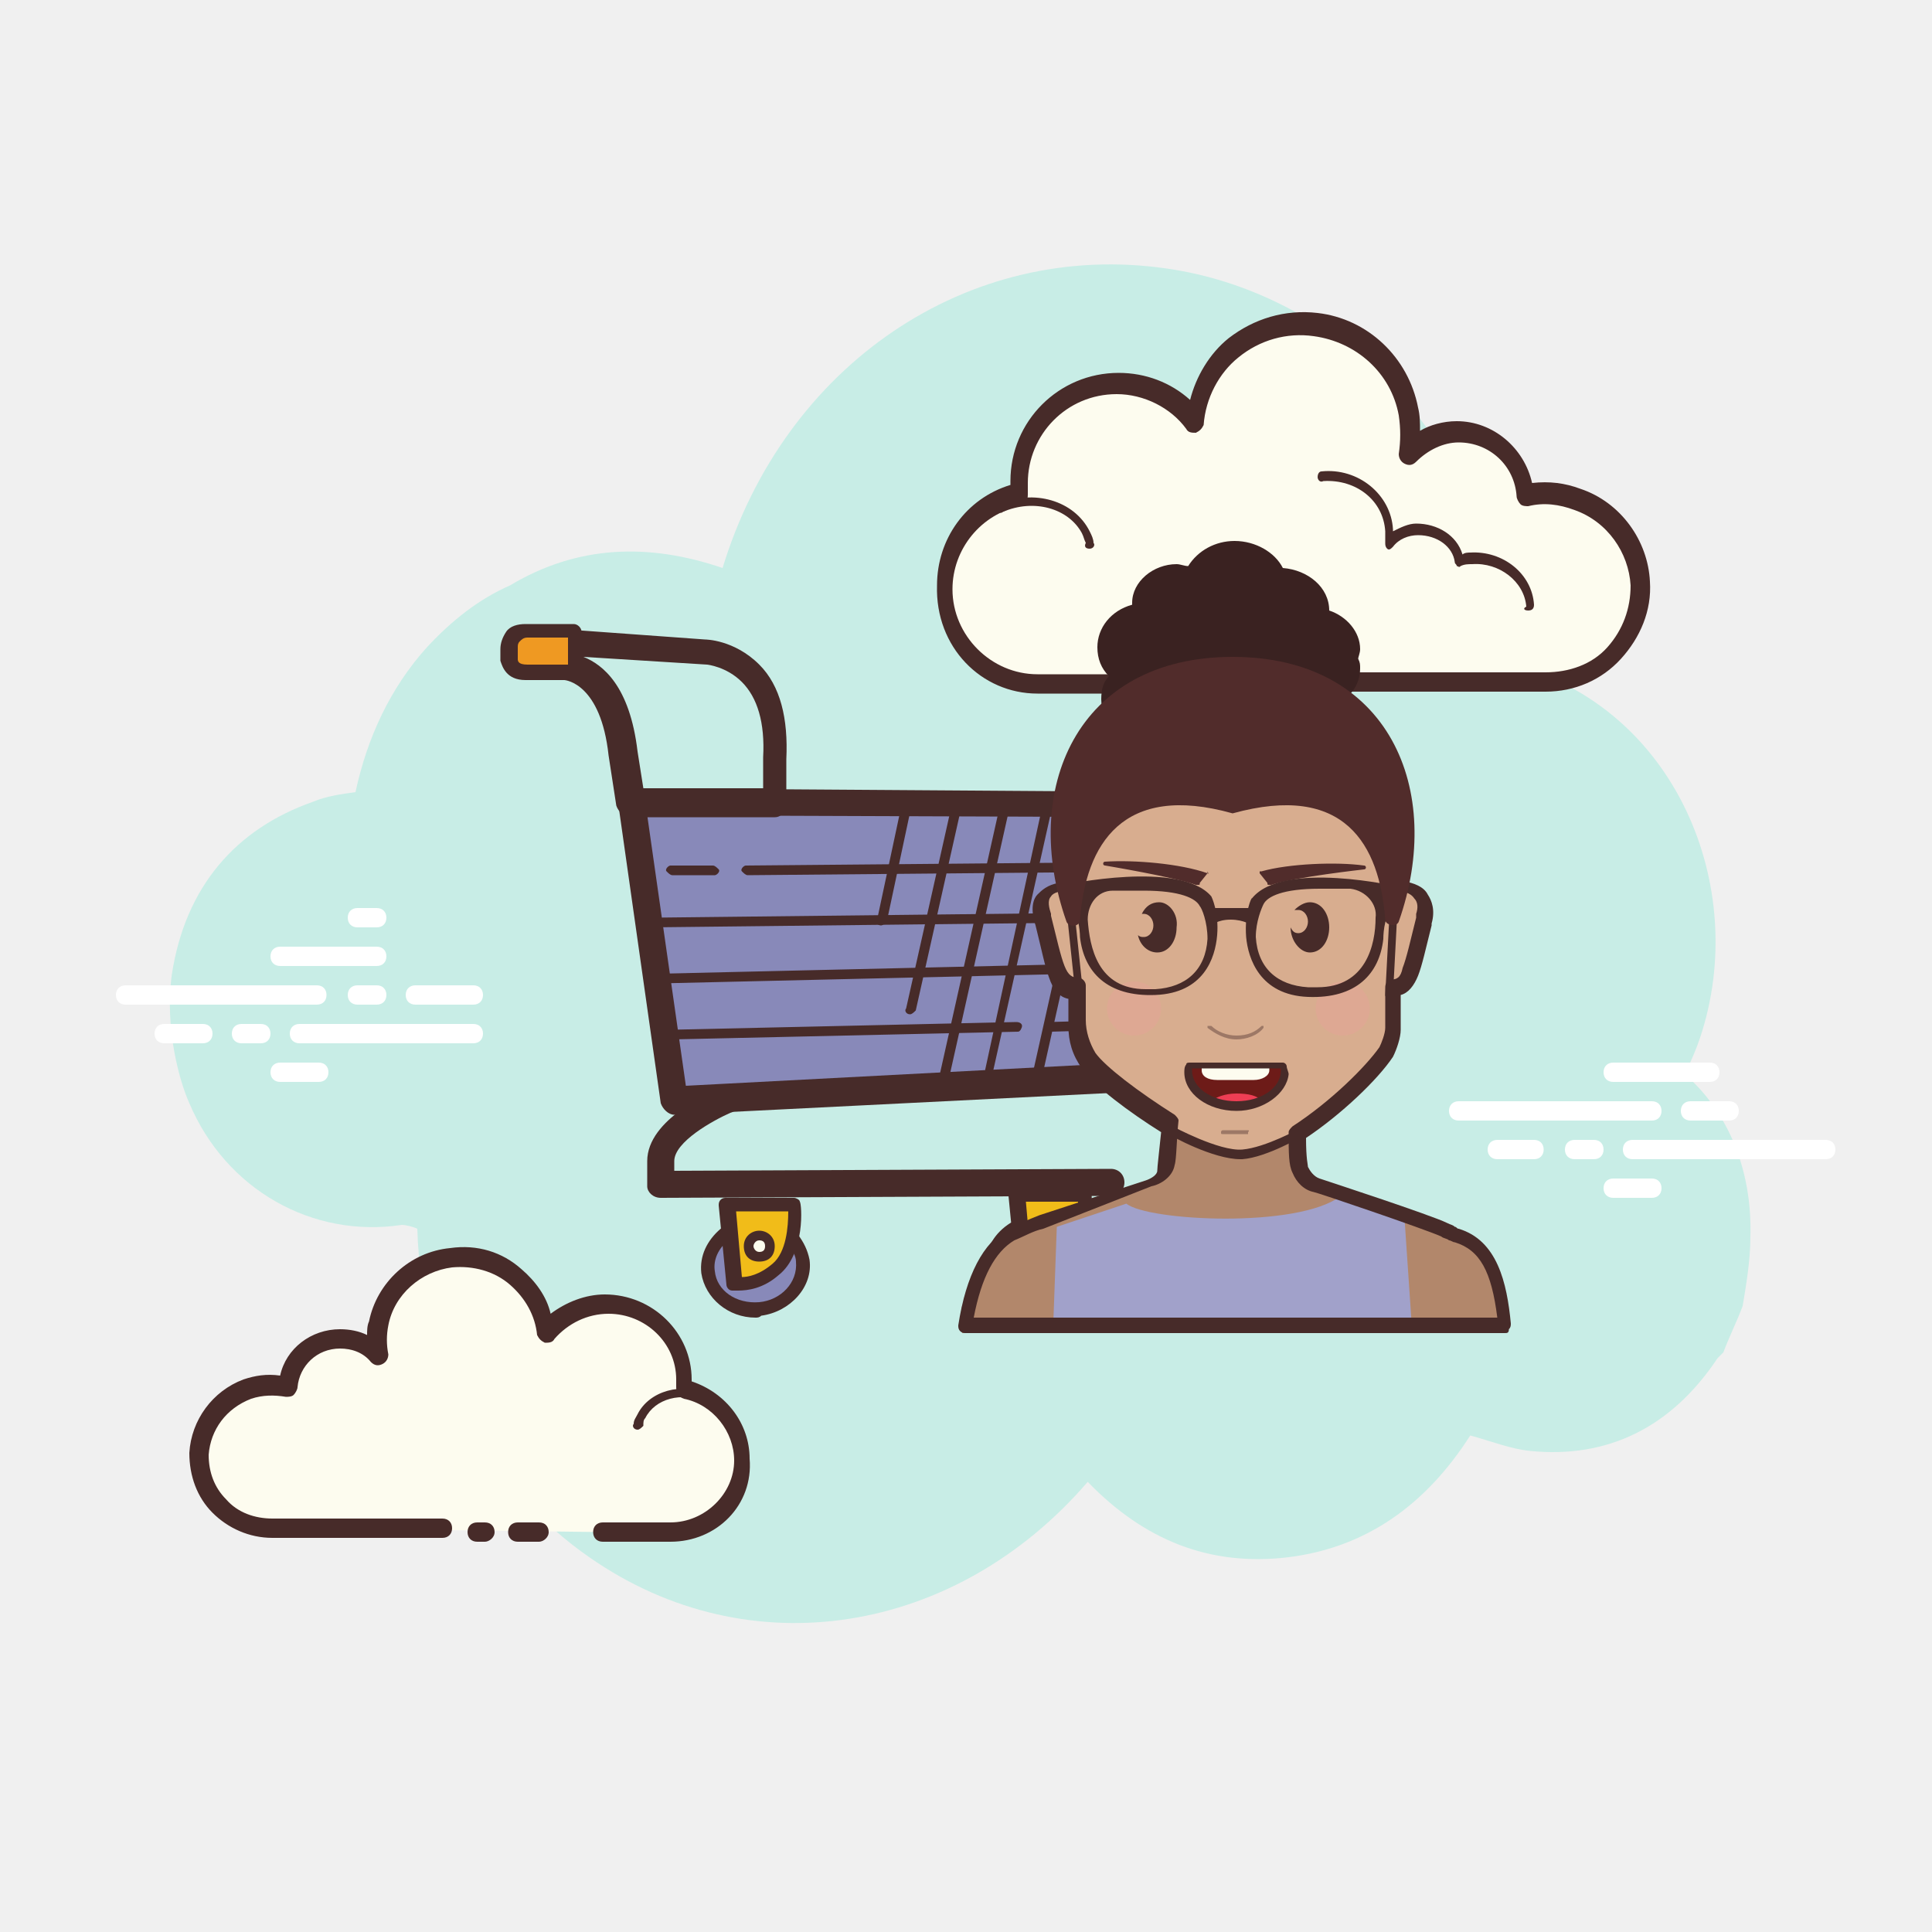
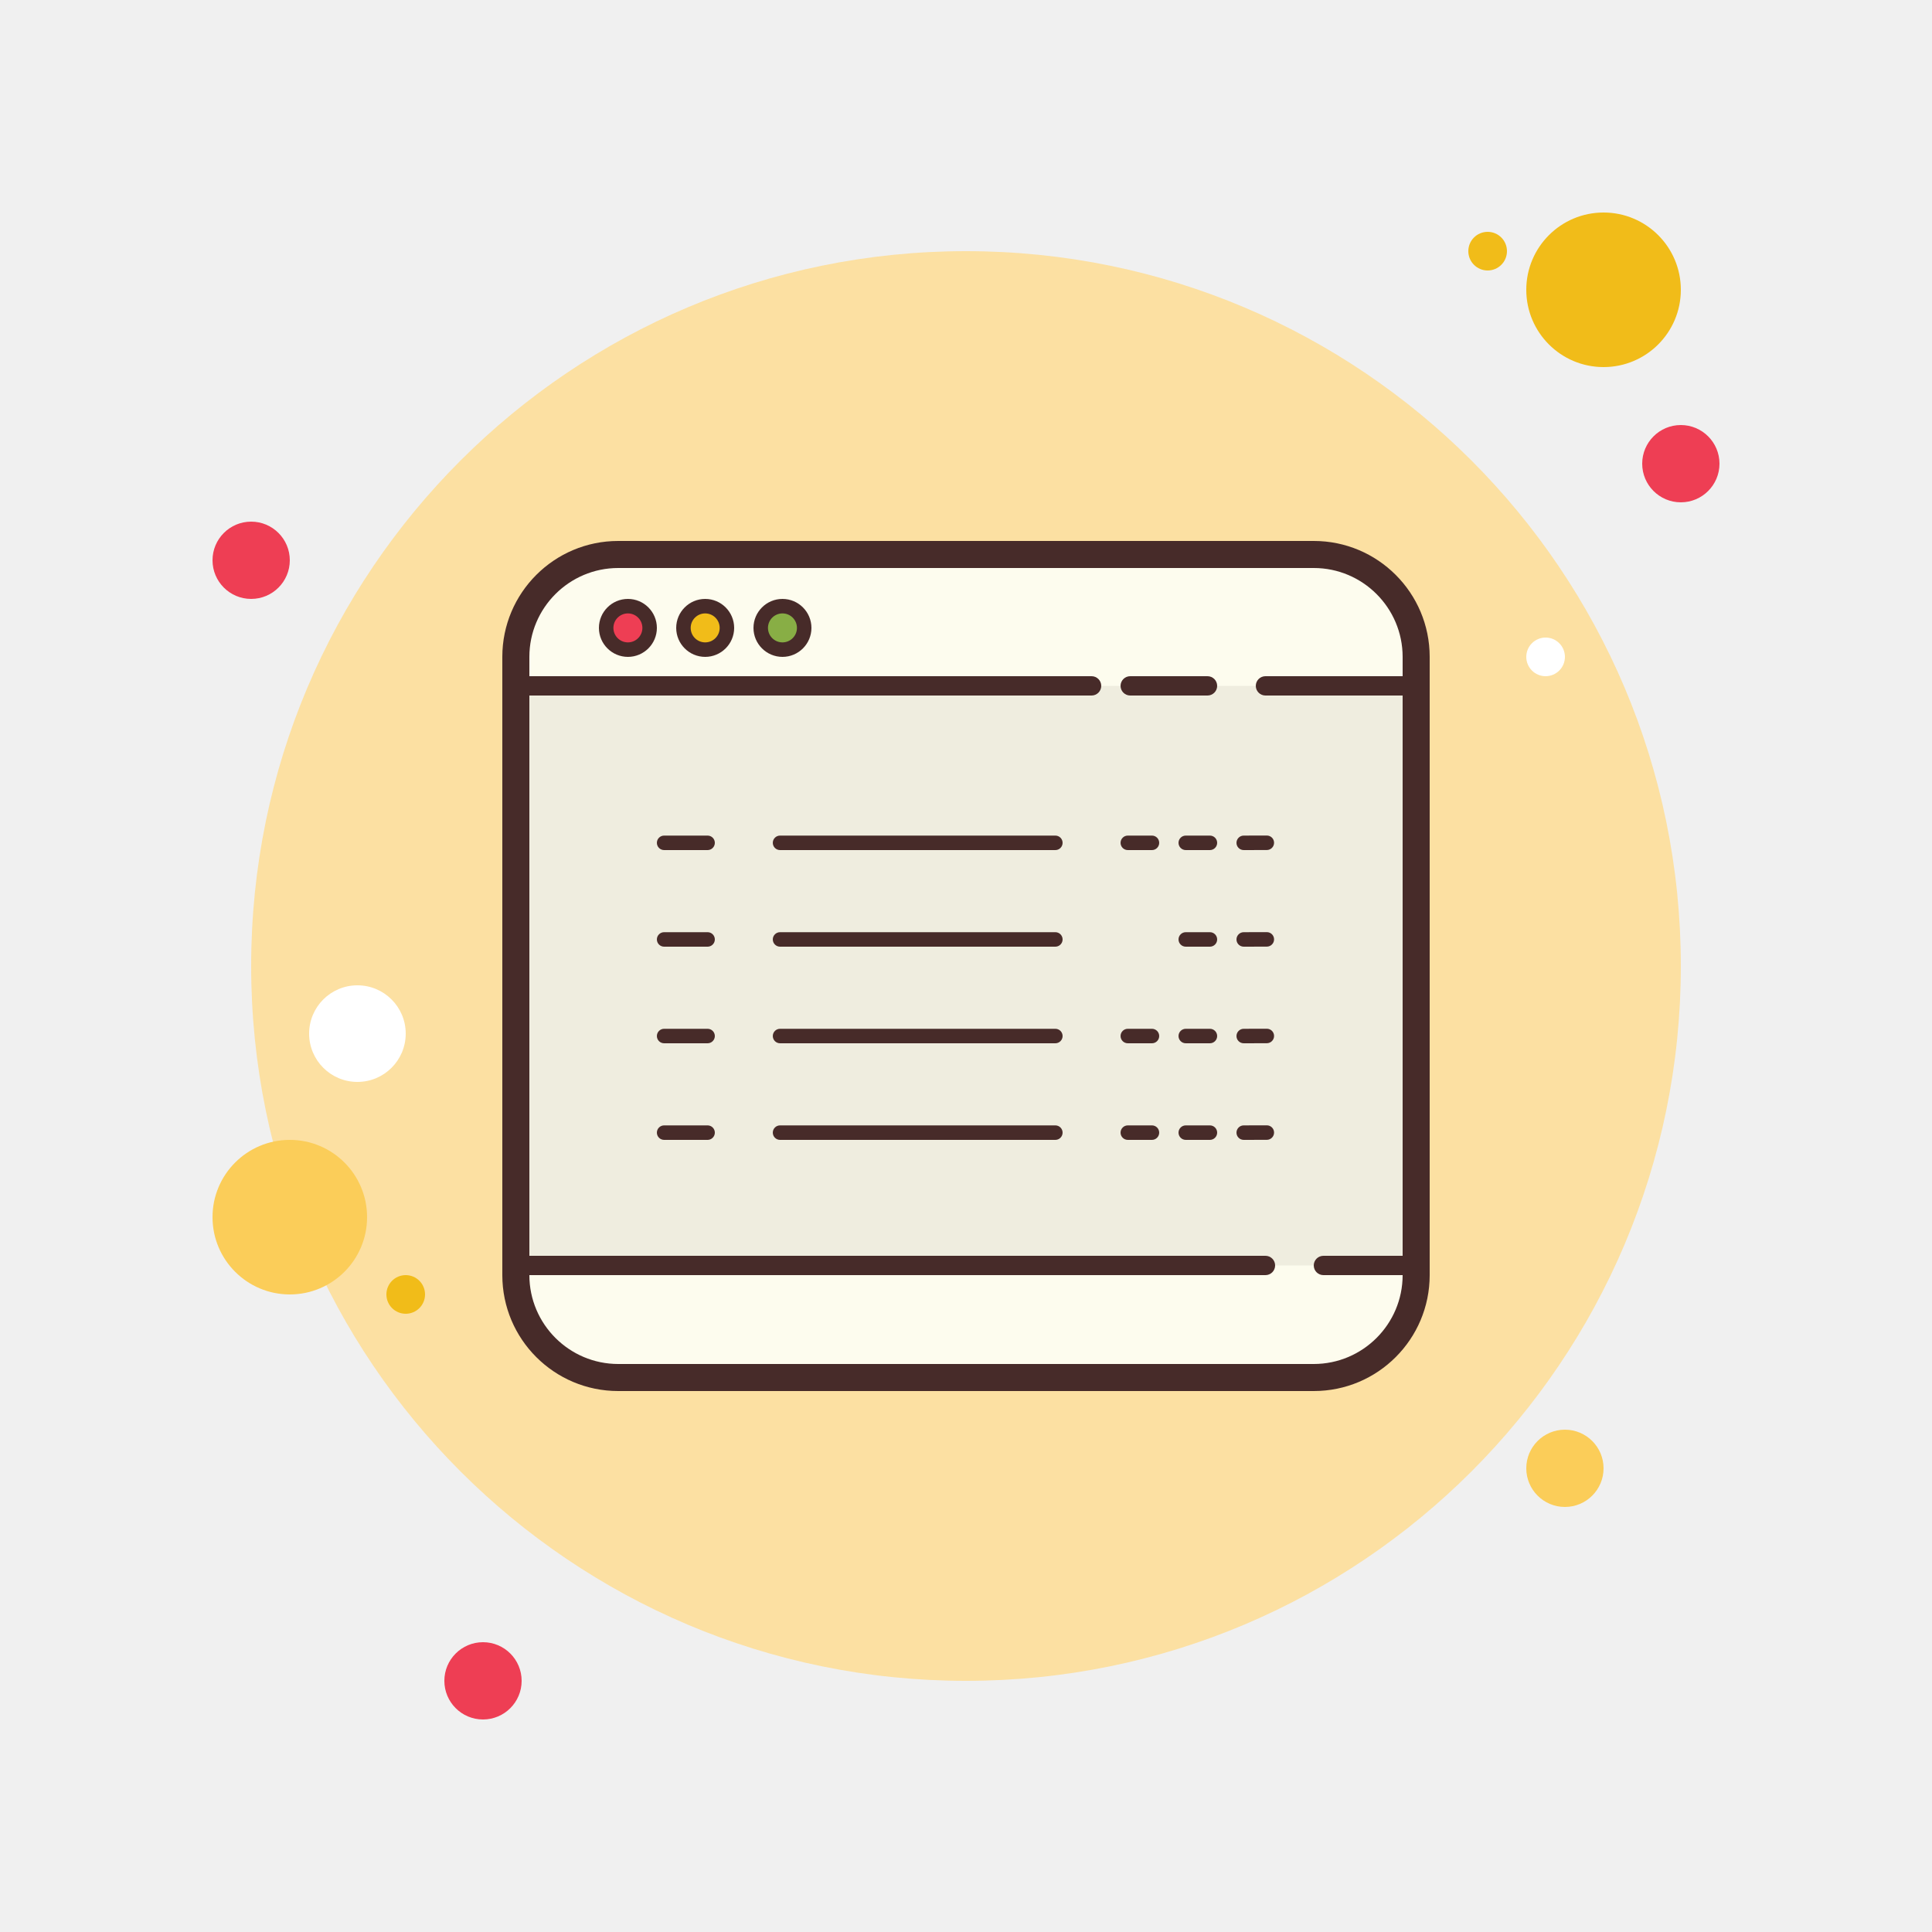
<svg xmlns="http://www.w3.org/2000/svg" viewBox="0 0 100 100" width="512px" height="512px">
-   <path fill="#c8ede6" d="M87.2,55.6c0.3-0.6,0.6-1.3,0.8-1.9c2.6-7.8-1.3-17.1-9.7-19.3c-0.9-11.4-8.9-19.2-17.9-20.5 c-10.3-1.5-19.8,5-23,15.5c-3.8-1.3-7.5-1.2-11,0.9c-1.6,0.7-3,1.8-4.3,3.2c-1.9,2.1-3.1,4.7-3.7,7.5c-0.7,0.1-1.5,0.2-2.2,0.5 c-4,1.4-6.6,4.4-7.3,8.9c-0.4,2.8,0.4,5.6,0.9,6.7c1.9,4.5,6.4,7,11,6.3c0.2,0,0.6,0.1,0.8,0.2c0.2,7.1,3.7,13.4,8.9,17 c8.3,5.8,19,4,25.8-3.9c2.9,3,6.3,4.4,10.4,3.9c4-0.5,7.1-2.7,9.4-6.3c1.1,0.3,2.1,0.7,3.1,0.8c4,0.4,7.3-1.2,9.7-4.8 c0.1-0.1,0.2-0.2,0.3-0.3c0.3-0.8,0.7-1.6,1-2.4c0.2-1.2,0.4-2.4,0.4-3.6C90.7,60.5,89.4,57.5,87.2,55.6z" />
-   <path fill="#fdfcef" d="M65.5,35.4c0,0-11.7,0-11.8,0c-2.7,0-4.9-2.2-4.9-4.9c0-2.4,1.7-4.3,3.9-4.8c0-0.2,0-0.4,0-0.6 c0-2.8,2.3-5.1,5.1-5.1c1.7,0,3.1,0.8,4,2c0.2-3.1,3-5.5,6.3-5.1c2.4,0.3,4.3,2.1,4.8,4.5c0.1,0.8,0.1,1.5,0,2.2 c0.6-0.7,1.5-1.1,2.6-1.1c1.8,0,3.4,1.4,3.5,3.3c0.8-0.2,1.8-0.2,2.7,0.2c1.8,0.7,3.2,2.4,3.2,4.4c0.1,2.8-2.1,5.1-4.9,5.1 c-0.2,0-0.9,0-1.1,0H68.7" />
-   <path fill="#472b29" d="M53.7,35.9h11.8c0.3,0,0.5-0.2,0.5-0.5s-0.2-0.5-0.5-0.5H53.7c-2.4,0-4.4-2-4.4-4.4c0-2.1,1.5-3.9,3.5-4.3 c0.3-0.1,0.4-0.3,0.4-0.6c0-0.2,0-0.4,0-0.6c0-2.5,2-4.6,4.6-4.6c1.4,0,2.8,0.7,3.6,1.8c0.1,0.2,0.3,0.2,0.5,0.2 c0.2-0.1,0.3-0.2,0.4-0.4c0.1-1.4,0.8-2.7,1.8-3.5c1.1-0.9,2.5-1.3,3.9-1.1c2.2,0.3,4,1.9,4.4,4.1c0.1,0.7,0.1,1.3,0,2 c0,0.2,0.1,0.4,0.3,0.5c0.2,0.1,0.4,0.1,0.6-0.1c0.6-0.6,1.4-1,2.2-1c1.6,0,2.9,1.2,3,2.8c0,0.1,0.1,0.3,0.2,0.4 c0.1,0.1,0.3,0.1,0.4,0.1c0.8-0.2,1.6-0.1,2.4,0.2c1.7,0.6,2.8,2.2,2.9,3.9c0,1.2-0.4,2.3-1.2,3.2c-0.8,0.9-2,1.3-3.2,1.3H68.7 c-0.3,0-0.5,0.2-0.5,0.5s0.2,0.5,0.5,0.5h11.3c1.5,0,2.9-0.6,3.9-1.7c1-1.1,1.6-2.5,1.5-4c-0.1-2.1-1.5-4.1-3.6-4.8 c-0.8-0.3-1.6-0.4-2.5-0.3c-0.4-1.8-2-3.2-3.9-3.2c-0.7,0-1.4,0.2-1.9,0.5c0-0.4,0-0.8-0.1-1.2c-0.5-2.6-2.6-4.6-5.2-4.9 c-1.7-0.2-3.3,0.3-4.6,1.3c-1,0.8-1.7,2-2,3.2c-1-0.9-2.3-1.4-3.7-1.4c-3.1,0-5.6,2.5-5.6,5.6c0,0.1,0,0.2,0,0.2 c-2.3,0.7-3.8,2.8-3.8,5.2C48.4,33.5,50.8,35.9,53.7,35.9z" />
-   <path fill="#fdfcef" d="M68.3,24.7c1.8-0.1,3.4,1.1,3.5,2.8c0,0.2,0,0.4,0,0.6c0.3-0.4,0.9-0.7,1.5-0.7c1.1-0.1,2,0.6,2.2,1.6 c0.2-0.1,0.4-0.1,0.6-0.1c1.6-0.1,2.9,1,3,2.4" />
-   <path fill="#472b29" d="M79.1,31.6C79.1,31.6,79.1,31.6,79.1,31.6c0.2,0,0.3-0.1,0.3-0.3c-0.1-1.6-1.6-2.8-3.3-2.7 c-0.1,0-0.3,0-0.4,0.1c-0.3-1-1.3-1.6-2.4-1.6c-0.4,0-0.8,0.2-1.2,0.4c0,0,0,0,0-0.1c-0.1-1.8-1.8-3.2-3.7-3 c-0.1,0-0.2,0.1-0.2,0.3c0,0.1,0.1,0.3,0.3,0.2c1.7-0.1,3.1,1,3.2,2.6c0,0.2,0,0.4,0,0.6c0,0.1,0,0.2,0.1,0.3s0.2,0,0.3-0.1 c0.3-0.4,0.8-0.6,1.3-0.6c1,0,1.8,0.6,1.9,1.4c0,0.1,0.1,0.1,0.1,0.2c0.1,0,0.1,0.1,0.2,0c0.2-0.1,0.4-0.1,0.6-0.1 c1.4-0.1,2.7,0.9,2.8,2.2C78.8,31.5,78.9,31.6,79.1,31.6z" />
-   <path fill="#fdfcef" d="M51.8,26.3c1.7-0.8,3.7-0.2,4.4,1.3c0.1,0.2,0.2,0.4,0.2,0.6" />
-   <path fill="#472b29" d="M56.4,28.4C56.4,28.4,56.4,28.4,56.4,28.4c0.2,0,0.3-0.2,0.2-0.3c0-0.2-0.1-0.4-0.2-0.6 c-0.8-1.6-2.9-2.2-4.7-1.4c-0.1,0.1-0.2,0.2-0.1,0.3c0.1,0.1,0.2,0.2,0.3,0.1c1.6-0.7,3.4-0.2,4.1,1.1c0.1,0.2,0.1,0.3,0.2,0.5 C56.1,28.3,56.2,28.4,56.4,28.4z" />
-   <g>
-     <path fill="#fdfcef" d="M31.2,79.3c1.9,0,3.5,0,3.5,0c2.1,0,3.8-1.7,3.8-3.7c0-1.8-1.3-3.3-3-3.7c0-0.2,0-0.3,0-0.5 c0-2.1-1.8-3.9-4-3.9c-1.3,0-2.4,0.6-3.2,1.5c-0.2-2.4-2.4-4.2-4.9-3.9c-1.9,0.2-3.4,1.6-3.7,3.4c-0.1,0.6-0.1,1.1,0,1.7 c-0.5-0.5-1.2-0.9-2-0.9c-1.4,0-2.6,1.1-2.7,2.5c-0.7-0.1-1.4-0.1-2.1,0.1c-1.4,0.5-2.5,1.9-2.5,3.4c-0.1,2.1,1.7,3.9,3.8,3.9 c0.2,0,0.7,0,0.9,0h7.9 M24.7,79.3h0.4" />
-     <path fill="#472b29" d="M34.7,79.8h-3.5c-0.3,0-0.5-0.2-0.5-0.5s0.2-0.5,0.5-0.5h3.5c1.8,0,3.3-1.5,3.3-3.2c0-1.5-1.1-2.9-2.6-3.2 c-0.3-0.1-0.4-0.3-0.4-0.6c0-0.1,0-0.3,0-0.4c0-1.9-1.6-3.4-3.5-3.4c-1.1,0-2.1,0.5-2.8,1.3c-0.1,0.2-0.3,0.2-0.5,0.2 c-0.2-0.1-0.3-0.2-0.4-0.4c-0.1-1-0.6-1.9-1.4-2.6c-0.8-0.7-1.9-1-3-0.9c-1.6,0.2-3,1.4-3.3,3c-0.1,0.5-0.1,1,0,1.5 c0,0.2-0.1,0.4-0.3,0.5c-0.2,0.1-0.4,0.1-0.6-0.1c-0.4-0.5-1-0.7-1.6-0.7c-1.2,0-2.1,0.9-2.2,2c0,0.1-0.1,0.3-0.2,0.4 c-0.1,0.1-0.3,0.1-0.4,0.1c-0.6-0.1-1.2-0.1-1.8,0.1c-1.3,0.5-2.1,1.6-2.2,2.9c0,0.9,0.3,1.7,0.9,2.3c0.6,0.7,1.5,1,2.4,1h8.8 c0.3,0,0.5,0.2,0.5,0.5s-0.2,0.5-0.5,0.5h-8.8c-1.2,0-2.3-0.5-3.1-1.3c-0.8-0.8-1.2-1.9-1.2-3.1c0.1-1.7,1.2-3.2,2.8-3.8 c0.6-0.2,1.2-0.3,1.9-0.2c0.3-1.4,1.6-2.4,3.1-2.4c0.5,0,1,0.1,1.4,0.3c0-0.2,0-0.5,0.1-0.7c0.4-2,2.1-3.6,4.2-3.8 c1.4-0.2,2.7,0.2,3.7,1.1c0.7,0.6,1.3,1.4,1.5,2.3c0.8-0.6,1.8-1,2.8-1c2.5,0,4.5,2,4.5,4.4c0,0,0,0.1,0,0.1c1.8,0.6,3,2.2,3,4 C39,77.9,37.1,79.8,34.7,79.8z M25.1,79.8h-0.4c-0.3,0-0.5-0.2-0.5-0.5s0.2-0.5,0.5-0.5h0.4c0.3,0,0.5,0.2,0.5,0.5 S25.3,79.8,25.1,79.8z" />
-     <g>
-       <path fill="#472b29" d="M33,74C33,74,33,74,33,74c-0.2,0-0.3-0.2-0.2-0.3c0-0.2,0.1-0.3,0.2-0.5c0.6-1.2,2.3-1.7,3.7-1 c0.1,0.1,0.2,0.2,0.1,0.3c-0.1,0.1-0.2,0.2-0.3,0.1c-1.2-0.6-2.6-0.2-3.1,0.8c-0.1,0.1-0.1,0.2-0.1,0.4C33.2,73.9,33.1,74,33,74z" />
-     </g>
-     <g>
-       <path fill="#472b29" d="M27.9,79.8h-1.1c-0.3,0-0.5-0.2-0.5-0.5s0.2-0.5,0.5-0.5h1.1c0.3,0,0.5,0.2,0.5,0.5S28.1,79.8,27.9,79.8z" />
-     </g>
-   </g>
-   <g>
-     <path fill="#fff" d="M16.4 52H6.5C6.2 52 6 51.8 6 51.5S6.2 51 6.5 51h9.9c.3 0 .5.2.5.5S16.7 52 16.4 52zM19.5 52h-1c-.3 0-.5-.2-.5-.5s.2-.5.5-.5h1c.3 0 .5.2.5.5S19.8 52 19.5 52zM24.5 54h-9c-.3 0-.5-.2-.5-.5s.2-.5.5-.5h9c.3 0 .5.2.5.5S24.8 54 24.5 54zM13.5 54h-1c-.3 0-.5-.2-.5-.5s.2-.5.5-.5h1c.3 0 .5.2.5.5S13.8 54 13.5 54zM10.5 54h-2C8.2 54 8 53.8 8 53.5S8.2 53 8.5 53h2c.3 0 .5.2.5.5S10.8 54 10.5 54zM16.5 56h-2c-.3 0-.5-.2-.5-.5s.2-.5.5-.5h2c.3 0 .5.2.5.5S16.8 56 16.5 56zM19.5 47c-.2 0-.8 0-1 0-.3 0-.5.2-.5.5s.2.5.5.5c.2 0 .8 0 1 0 .3 0 .5-.2.5-.5S19.8 47 19.5 47zM19.5 49c-.2 0-4.8 0-5 0-.3 0-.5.2-.5.5s.2.5.5.5c.2 0 4.8 0 5 0 .3 0 .5-.2.5-.5S19.8 49 19.5 49zM24.5 51c-.2 0-2.8 0-3 0-.3 0-.5.2-.5.5s.2.5.5.5c.2 0 2.8 0 3 0 .3 0 .5-.2.5-.5S24.8 51 24.5 51z" />
-   </g>
-   <g>
-     <path fill="#fff" d="M85.5 58h-10c-.3 0-.5-.2-.5-.5s.2-.5.5-.5h10c.3 0 .5.2.5.5S85.8 58 85.5 58zM89.5 58h-2c-.3 0-.5-.2-.5-.5s.2-.5.5-.5h2c.3 0 .5.2.5.5S89.8 58 89.5 58zM94.5 60h-10c-.3 0-.5-.2-.5-.5s.2-.5.5-.5h10c.3 0 .5.2.5.5S94.8 60 94.5 60zM82.5 60h-1c-.3 0-.5-.2-.5-.5s.2-.5.5-.5h1c.3 0 .5.2.5.5S82.8 60 82.5 60zM79.4 60h-1.9c-.3 0-.5-.2-.5-.5s.2-.5.5-.5h1.9c.3 0 .5.2.5.5S79.7 60 79.4 60zM88.5 56h-5c-.3 0-.5-.2-.5-.5s.2-.5.5-.5h5c.3 0 .5.2.5.5S88.8 56 88.5 56zM85.5 62h-2c-.3 0-.5-.2-.5-.5s.2-.5.5-.5h2c.3 0 .5.2.5.5S85.8 62 85.5 62z" />
-   </g>
-   <g>
-     <path fill="#8889b9" d="M58.9 55.7L34.9 57 32.6 41.5 62 41.7z" />
-     <path fill="#472b29" d="M34.9,57.7c-0.3,0-0.6-0.3-0.7-0.6L32,41.6c0-0.2,0-0.4,0.2-0.6c0.1-0.2,0.3-0.2,0.5-0.2L62,41 c0.2,0,0.4,0.1,0.5,0.3c0.1,0.2,0.2,0.4,0.1,0.6l-3.1,14.1c-0.1,0.3-0.3,0.5-0.6,0.5L34.9,57.7C34.9,57.7,34.9,57.7,34.9,57.7z M33.5,42.2l2,14l22.9-1.2l2.8-12.7L33.5,42.2z M58.9,55.7L58.9,55.7L58.9,55.7z" />
-     <path fill="#472b29" d="M40.1,42.3C40.1,42.3,40.1,42.3,40.1,42.3l-7.5,0c-0.3,0-0.6-0.3-0.7-0.6l-0.4-2.6c-0.4-3.7-2.2-3.9-2.3-3.9 c-0.4,0-0.7-0.4-0.7-0.7c0-0.3,0.3-0.6,0.6-0.7c-0.2-0.1-0.3-0.4-0.3-0.6c0-0.4,0.4-0.7,0.8-0.6l6.9,0.5c0,0,1.5,0,2.8,1.3 c1.1,1.1,1.5,2.8,1.4,4.9l0,2.2c0,0.2-0.1,0.4-0.2,0.5C40.5,42.2,40.3,42.3,40.1,42.3z M33.3,40.8l6.2,0l0-1.6 c0.1-1.8-0.3-3.1-1.1-3.9c-0.8-0.8-1.8-0.9-1.8-0.9L30.2,34c1,0.4,2.4,1.5,2.8,4.9L33.3,40.8z" />
-     <path fill="#ef9922" d="M29.7,32.6h-2.5c-0.5,0-0.9,0.4-0.9,0.9v0.6c0.1,0.5,0.4,0.7,0.9,0.7h2.5V32.6z" />
-     <path fill="#472b29" d="M29.7,35.2h-2.5c-1,0-1.2-0.7-1.3-1l0-0.6c0-0.3,0.1-0.6,0.3-0.9c0.2-0.3,0.6-0.4,1-0.4h2.5 c0.2,0,0.4,0.2,0.4,0.4v2.2C30.1,35,29.9,35.2,29.7,35.2z M27.3,33c-0.2,0-0.3,0.1-0.4,0.2c-0.1,0.1-0.1,0.2-0.1,0.3l0,0.6 c0,0.1,0,0.3,0.5,0.3h2.1V33H27.3z" />
-     <path fill="#8889b9" d="M41.1,64.2c0.3,0.3,0.4,0.7,0.5,1.1c0.1,1.2-0.9,2.3-2.2,2.5c-1.3,0.1-2.5-0.7-2.7-1.9 c-0.1-0.8,0.3-1.5,0.9-1.9" />
-     <path fill="#472b29" d="M39.1,68.2c-1.4,0-2.6-1-2.8-2.3c-0.1-0.9,0.3-1.7,1-2.3c0.2-0.1,0.4-0.1,0.5,0.1c0.1,0.2,0.1,0.4-0.1,0.5 c-0.5,0.4-0.8,1-0.7,1.6c0.1,1,1.1,1.7,2.3,1.6c1.1-0.1,2-1,1.9-2.1c0-0.3-0.2-0.6-0.4-0.9c-0.1-0.2-0.1-0.4,0-0.5 c0.2-0.1,0.4-0.1,0.5,0c0.3,0.4,0.5,0.8,0.6,1.3c0.2,1.4-1,2.7-2.5,2.9C39.3,68.2,39.2,68.2,39.1,68.2z" />
-     <path fill="#f1bc19" d="M40.2,65.7C39,66.6,38,66.4,38,66.4l-0.4-4.1h3.5C41.1,62.3,41.3,64.8,40.2,65.7z" />
-     <path fill="#472b29" d="M38.2,66.8c-0.2,0-0.3,0-0.3,0c-0.2,0-0.3-0.2-0.3-0.3l-0.4-4.1c0-0.1,0-0.2,0.1-0.3 c0.1-0.1,0.2-0.1,0.3-0.1h3.5c0.1,0,0.3,0.1,0.3,0.2c0.1,0.1,0.3,2.7-1.1,3.8l0,0C39.5,66.7,38.7,66.8,38.2,66.8z M38.1,62.7 l0.3,3.4c0.3,0,0.9-0.1,1.6-0.7l0,0c0.7-0.6,0.8-1.9,0.8-2.7H38.1z M40.2,65.7L40.2,65.7L40.2,65.7z" />
-     <path fill="#fdfcee" d="M39.3,65c-0.3,0-0.5-0.2-0.5-0.5c0-0.3,0.2-0.5,0.5-0.5c0.3,0,0.5,0.2,0.5,0.5C39.8,64.8,39.6,65,39.3,65z" />
-     <path fill="#472b29" d="M39.3,64.2c0.2,0,0.3,0.1,0.3,0.3s-0.1,0.3-0.3,0.3S39,64.6,39,64.5S39.1,64.2,39.3,64.2 M39.3,63.7 c-0.4,0-0.8,0.3-0.8,0.8s0.3,0.8,0.8,0.8s0.8-0.3,0.8-0.8S39.7,63.7,39.3,63.7L39.3,63.7z" />
-     <path fill="#c0e5e4" d="M56.1,64.3c0.2,0.3,0.4,0.8,0.4,1.2c0,1.3-1.1,2.3-2.5,2.3c-1.4,0-2.5-1-2.5-2.3c0-0.8,0.4-1.5,1.1-1.9" />
-     <path fill="#472b29" d="M53.9,68.2c-1.6,0-2.9-1.2-2.9-2.7c0-0.9,0.5-1.7,1.3-2.2c0.2-0.1,0.4-0.1,0.5,0.1c0.1,0.2,0.1,0.4-0.1,0.5 c-0.6,0.4-0.9,0.9-0.9,1.6c0,1.1,1,1.9,2.1,1.9s2.1-0.9,2.1-1.9c0-0.3-0.1-0.7-0.3-1c-0.1-0.2-0.1-0.4,0.1-0.5 c0.2-0.1,0.4-0.1,0.5,0.1c0.3,0.4,0.4,0.9,0.4,1.4C56.8,67,55.5,68.2,53.9,68.2z" />
-     <path fill="#f1bc19" d="M55.2,65.2C54,66.1,53,65.9,53,65.9l-0.4-4.1h3.5C56.1,61.8,56.3,64.2,55.2,65.2z" />
-     <path fill="#472b29" d="M53.2,66.3c-0.2,0-0.3,0-0.3,0c-0.2,0-0.3-0.2-0.3-0.3l-0.4-4.1c0-0.1,0-0.2,0.1-0.3s0.2-0.1,0.3-0.1h3.5 c0.2,0,0.3,0.1,0.4,0.3c0,0,0.2,2.7-1.1,3.7l0,0C54.5,66.2,53.7,66.3,53.2,66.3z M53.1,62.2l0.3,3.4c0.3,0,0.9-0.1,1.6-0.7l0,0 c0.8-0.6,0.8-2,0.8-2.7H53.1z M55.2,65.2L55.2,65.2L55.2,65.2z" />
-     <path fill="#fdfcee" d="M54.5,64.5c-0.1,0-0.2,0-0.3-0.1C54,64.3,54,64.2,53.9,64c0-0.1,0-0.3,0.1-0.4c0.1-0.1,0.3-0.2,0.4-0.2 c0.1,0,0.2,0,0.3,0.1c0.1,0.1,0.2,0.2,0.2,0.3c0,0.1,0,0.3-0.1,0.4C54.8,64.4,54.6,64.5,54.5,64.5z" />
-     <path fill="#472b29" d="M54.5,63.7c0.1,0,0.1,0,0.2,0c0.1,0.1,0.2,0.3,0.1,0.4c-0.1,0.1-0.1,0.1-0.2,0.1c-0.1,0-0.1,0-0.2-0.1 c-0.1-0.1-0.2-0.3-0.1-0.4C54.3,63.7,54.4,63.7,54.5,63.7 M54.5,63.2c-0.2,0-0.5,0.1-0.6,0.3c-0.1,0.2-0.2,0.4-0.1,0.6 c0,0.2,0.2,0.4,0.3,0.5c0.1,0.1,0.3,0.1,0.4,0.1c0.2,0,0.5-0.1,0.6-0.3c0.1-0.2,0.2-0.4,0.1-0.6c0-0.2-0.2-0.4-0.3-0.5 C54.8,63.2,54.6,63.2,54.5,63.2L54.5,63.2z" />
-     <g>
-       <path fill="#472b29" d="M38.7,45.3c-0.1,0-0.2-0.1-0.3-0.2s0.1-0.3,0.2-0.3l22.5-0.2c0.1,0,0.3,0.1,0.3,0.2c0,0.1-0.1,0.3-0.2,0.3 L38.7,45.3C38.7,45.3,38.7,45.3,38.7,45.3z" />
-     </g>
-     <g>
-       <path fill="#472b29" d="M34.8,45.3c-0.1,0-0.2-0.1-0.3-0.2s0.1-0.3,0.2-0.3l2.2,0c0,0,0,0,0,0c0.1,0,0.2,0.1,0.3,0.2 s-0.1,0.3-0.2,0.3L34.8,45.3C34.8,45.3,34.8,45.3,34.8,45.3z" />
-     </g>
-     <g>
-       <path fill="#472b29" d="M33.7,48c-0.1,0-0.2-0.1-0.3-0.2c0-0.1,0.1-0.3,0.2-0.3l27-0.3c0,0,0,0,0,0c0.1,0,0.2,0.1,0.3,0.2 c0,0.1-0.1,0.3-0.2,0.3L33.7,48C33.7,48,33.7,48,33.7,48z" />
-     </g>
-     <g>
-       <path fill="#472b29" d="M34.2,50.9c-0.1,0-0.2-0.1-0.3-0.2c0-0.1,0.1-0.3,0.2-0.3l25.9-0.6c0.1,0,0.3,0.1,0.3,0.2 c0,0.1-0.1,0.3-0.2,0.3L34.2,50.9C34.2,50.9,34.2,50.9,34.2,50.9z" />
-     </g>
-     <g>
-       <path fill="#472b29" d="M54.4,53.4c-0.1,0-0.2-0.1-0.3-0.2c0-0.1,0.1-0.3,0.2-0.3l3.6-0.1c0.1,0,0.3,0.1,0.3,0.2s-0.1,0.3-0.2,0.3 L54.4,53.4C54.4,53.4,54.4,53.4,54.4,53.4z" />
-     </g>
-     <g>
-       <path fill="#472b29" d="M34.8,53.8c-0.1,0-0.2-0.1-0.3-0.2c0-0.1,0.1-0.3,0.2-0.3l17.9-0.4c0.2,0,0.3,0.1,0.3,0.2s-0.1,0.3-0.2,0.3 L34.8,53.8C34.8,53.8,34.8,53.8,34.8,53.8z" />
-     </g>
-     <g>
-       <path fill="#472b29" d="M34.2,62c-0.4,0-0.7-0.3-0.7-0.6c0,0,0-0.1,0-1.3c0-2.2,3.4-3.6,3.8-3.8c0.4-0.1,0.8,0,0.9,0.4 c0.1,0.4,0,0.8-0.4,0.9c-0.9,0.4-2.9,1.5-2.9,2.5c0,0.2,0,0.4,0,0.5l22.6-0.1c0,0,0,0,0,0c0.4,0,0.7,0.3,0.7,0.7 c0,0.4-0.3,0.7-0.7,0.7L34.2,62C34.2,62,34.2,62,34.2,62z" />
-     </g>
-     <g>
-       <path fill="#472b29" d="M56.2,56.1C56.1,56.1,56.1,56.1,56.2,56.1c-0.2,0-0.3-0.2-0.2-0.3l3.2-14.3c0-0.1,0.2-0.2,0.3-0.2 c0.1,0,0.2,0.2,0.2,0.3l-3.2,14.3C56.4,56.1,56.3,56.1,56.2,56.1z" />
-     </g>
-     <g>
-       <path fill="#472b29" d="M53.6,56.1C53.6,56.1,53.6,56.1,53.6,56.1c-0.2,0-0.3-0.2-0.2-0.3l3.2-14.3c0-0.1,0.2-0.2,0.3-0.2 c0.1,0,0.2,0.2,0.2,0.3l-3.2,14.3C53.8,56.1,53.7,56.1,53.6,56.1z" />
-     </g>
-     <g>
-       <path fill="#472b29" d="M51.1,56.1C51,56.1,51,56.1,51.1,56.1c-0.2,0-0.3-0.2-0.2-0.3L54,41.5c0-0.1,0.2-0.2,0.3-0.2 c0.1,0,0.2,0.2,0.2,0.3l-3.2,14.3C51.3,56.1,51.2,56.1,51.1,56.1z" />
-     </g>
-     <g>
-       <path fill="#472b29" d="M48.8,56.1C48.8,56.1,48.8,56.1,48.8,56.1c-0.2,0-0.3-0.2-0.2-0.3l3.2-14.3c0-0.1,0.2-0.2,0.3-0.2 c0.1,0,0.2,0.2,0.2,0.3l-3.2,14.3C49.1,56.1,49,56.1,48.8,56.1z" />
-     </g>
-     <g>
-       <path fill="#472b29" d="M47.1,52.5C47.1,52.5,47.1,52.5,47.1,52.5c-0.2,0-0.3-0.2-0.2-0.3l2.4-10.7c0-0.1,0.2-0.2,0.3-0.2 c0.1,0,0.2,0.2,0.2,0.3l-2.4,10.7C47.3,52.4,47.2,52.5,47.1,52.5z" />
-     </g>
-     <g>
-       <path fill="#472b29" d="M45.6,47.9C45.6,47.9,45.5,47.9,45.6,47.9c-0.2,0-0.3-0.2-0.2-0.3l1.3-6.1c0-0.1,0.2-0.2,0.3-0.2 c0.1,0,0.2,0.2,0.2,0.3l-1.3,6.1C45.8,47.8,45.7,47.9,45.6,47.9z" />
-     </g>
-   </g>
-   <g>
-     <path fill="#d8ad8f" d="M72.1,46c0.1-1.1-0.2-2-0.2-2.5c0,0,0,0,0,0c-0.9-1.2-1.5-2.6-2.9-3.4c-1.4-0.9-3.2-1.6-4.8-2 c-4.1-1-8,1.9-9.3,5.8c0,0,0,0,0,0.1c0.2,0.9,0.3,1.7,0.3,2.1c-1.1,0-1.7,0.6-1.3,1.7c0,0,0.4,1.9,0.7,2.8 c0.2,0.6,0.5,0.8,1.1,0.9c0,0.6,0,1.2,0,1.8c0,0.7,0.2,1.4,0.6,2c1.1,1.5,6.6,5.1,7.9,5c2.2,0,6.4-3.7,7.5-5.5 c0.2-0.3,0.3-0.8,0.3-1.2c0-0.7,0-1.4,0-2.1c0.4-0.1,0.7-0.3,0.9-0.8c0.3-0.9,0.7-2.7,0.7-2.8C74,46.6,73.2,46,72.1,46z" />
-     <g opacity=".3">
-       <path fill="#f4989e" d="M58.7 50.8A1.4 1.4 0 1 0 58.7 53.6 1.4 1.4 0 1 0 58.7 50.8zM69.5 50.8A1.4 1.4 0 1 0 69.5 53.6 1.4 1.4 0 1 0 69.5 50.8z" opacity=".8" />
-     </g>
-     <path fill="#472b29" d="M55.9 52c-.1 0-.2-.1-.2-.2l-.6-5.7c0-.1.1-.2.2-.2.1 0 .2.1.2.2l.6 5.7C56.1 51.9 56 52 55.9 52 55.9 52 55.9 52 55.9 52zM71.9 51.7C71.9 51.7 71.9 51.7 71.9 51.7c-.1 0-.2-.1-.2-.2l.3-5.7c0-.1.1-.2.2-.2.1 0 .2.1.2.2l-.3 5.7C72.1 51.6 72 51.7 71.9 51.7z" />
-     <path fill="#6d1b18" d="M61.5,55.1c0,0.1,0,0.2,0,0.3c0,1,1.1,1.8,2.5,1.8s2.5-0.8,2.5-1.8c0-0.1,0-0.2,0-0.3H61.5z" />
-     <path fill="#ee3e54" d="M65.3,57c-0.2-0.3-0.7-0.4-1.3-0.4s-1.1,0.2-1.3,0.4c0.4,0.2,0.8,0.3,1.3,0.3S64.9,57.1,65.3,57z" />
-     <path fill="#fdfcef" d="M62.2,55.1C62.2,55.1,62.2,55.1,62.2,55.1l0,0.3c0,0.3,0.3,0.5,0.8,0.5h1.9c0.4,0,0.8-0.2,0.8-0.5v-0.3 c0,0,0,0,0,0H62.2z" />
-     <path fill="#472b29" d="M64,57.5c-1.5,0-2.7-0.9-2.7-2c0-0.1,0-0.3,0.1-0.4c0-0.1,0.1-0.1,0.2-0.1h4.8c0.1,0,0.2,0.1,0.2,0.2 c0,0.1,0.1,0.3,0.1,0.4C66.6,56.6,65.4,57.5,64,57.5z M61.7,55.3c0,0,0,0.1,0,0.1c0,0.9,1,1.6,2.3,1.6s2.3-0.7,2.3-1.6 c0,0,0-0.1,0-0.1H61.7z" />
-     <path fill="#472b29" d="M64 53.8c.5 0 1.1-.2 1.4-.6 0 0 0-.1 0-.1l0 0c0 0-.1 0-.1 0-.3.3-.7.5-1.3.5-.5 0-1-.2-1.3-.5 0 0 0 0-.1 0 0 0 0 0-.1 0 0 0 0 .1 0 .1C62.9 53.5 63.4 53.8 64 53.8zM64.6 58.6C64.6 58.6 64.6 58.5 64.6 58.6c.1-.1 0-.1 0-.1h-1.3c0 0-.1 0-.1.1s0 .1.1.1H64.6z" opacity=".41" />
-     <path fill="#512c2b" d="M62.5 45.2c-1.4-.5-3.8-.7-5.3-.6-.1 0-.1.1-.1.1 0 .1.1.1.1.1 0 0 3.6.6 4.7 1 0 0 0 0 .1 0 .1 0 .1 0 .1-.1l.4-.5c0 0 0-.1 0-.1C62.6 45.3 62.5 45.2 62.5 45.2zM65.3 45.1c1.4-.4 3.9-.5 5.3-.3.1 0 .1.1.1.1 0 .1-.1.1-.1.1 0 0-3.6.4-4.8.8 0 0 0 0-.1 0-.1 0-.1 0-.1-.1l-.4-.5c0 0 0-.1 0-.1C65.3 45.1 65.3 45.1 65.3 45.1z" />
-     <path fill="#472b29" d="M60 46.7c-.4 0-.7.2-.9.6 0 0 .1 0 .1 0 .3 0 .5.3.5.6s-.2.6-.5.6c-.1 0-.2 0-.3-.1.1.5.5.9 1 .9.6 0 1-.6 1-1.3C61 47.3 60.5 46.7 60 46.7zM67.8 46.7c-.3 0-.6.2-.8.4.1 0 .1 0 .2 0 .3 0 .5.3.5.6s-.2.6-.5.6c-.2 0-.3-.1-.4-.3 0 .7.5 1.3 1 1.3.6 0 1-.6 1-1.3C68.8 47.3 68.4 46.7 67.8 46.7z" />
-     <path fill="#b2876b" d="M49.8,69h28.1c-0.1-2.9-0.4-4.1-2.6-4.8c-0.1,0-0.1-0.1-0.2-0.1c-0.1,0-0.2-0.1-0.4-0.2 c-0.9-0.4-6.6-2.3-6.6-2.3c-0.4-0.1-0.7-0.4-0.9-0.8c-0.3-0.6-0.2-2.1-0.2-2.1s-1.7,0.8-3,1c-1.3,0.1-3.7-1.6-3.7-1.6 s-0.1,2.2-0.2,2.6c-0.1,0.4-0.5,0.7-0.9,0.8l-5.5,1.8c-0.6,0.1-1.1,0.4-1.5,0.6c-1.4,0.9-2,2.3-2.3,3.3c0,0,0,0,0,0 c0,0.1,0,0.2-0.1,0.4c-0.1,0.5-0.1,0.9-0.1,1C49.8,68.9,49.8,68.9,49.8,69z" />
-     <g>
-       <path fill="#a1a1ca" d="M73.1,69l-0.4-5.9l-3.3-1.2c-2.2,1.7-10,1.3-11.1,0.4l-3.6,1.2L54.5,69H73.1z" />
-     </g>
-     <g>
-       <path fill="#472b29" d="M64.2,60c-1.4,0-3.6-1.2-3.7-1.3c-0.1-0.1-0.2-0.2-0.1-0.3c0.1-0.1,0.2-0.2,0.3-0.1c0,0,2.4,1.3,3.6,1.2 c1.2-0.1,3-1.1,3-1.1c0.1-0.1,0.3,0,0.3,0.1c0.1,0.1,0,0.3-0.1,0.3c-0.1,0-1.9,1.1-3.2,1.2C64.3,60,64.3,60,64.2,60z" />
-     </g>
-     <g>
-       <path fill="#3a2221" d="M70.4,34.6c0-0.2,0-0.3-0.1-0.5c0-0.1,0.1-0.3,0.1-0.5c0-0.9-0.7-1.7-1.6-2c0-1.2-1.1-2.1-2.4-2.2 C66,28.6,65,28,63.9,28c-1,0-1.9,0.5-2.4,1.3c-0.2,0-0.4-0.1-0.6-0.1c-1.2,0-2.3,0.9-2.3,2c0,0,0,0.1,0,0.1 c-1.1,0.3-1.8,1.2-1.8,2.2c0,0.6,0.2,1.1,0.6,1.5c-0.3,0.3-0.4,0.7-0.4,1.2c0,1.1,1,2,2.2,2c0.3,0,0.6-0.1,0.9-0.2 c0,0.9,0.9,1.7,1.9,1.7c0.2,0,0.4,0,0.6-0.1c0.5,0.6,1.2,0.9,2.1,0.9c1.3,0,2.5-0.9,2.6-2.1c0.9-0.3,1.5-1.1,1.6-2 C69.8,36.3,70.4,35.5,70.4,34.6z" />
-     </g>
-     <g>
-       <path fill="#472b29" d="M62.7 46.4c-1.6-1.9-7.6-.6-7.6-.6.1.4.2.9.3 1.3.4 0 .5 1.1.5 1.4.2 1.8 1.4 3.1 3.9 3 2.5-.1 3.1-1.9 3.2-3.1C63.1 47.2 62.7 46.4 62.7 46.4zM62.5 48.6c-.1 1.6-1.1 2.5-2.7 2.6-.2 0-.3 0-.5 0-2.5 0-2.9-2.2-3-3.6 0-.8.5-1.5 1.3-1.5.5 0 1 0 1.6 0 1.9 0 2.7.4 2.9.8C62.2 47 62.5 47.7 62.5 48.6zM64.5 48.5c.1 1.1.7 3 3.2 3.1 2.5.1 3.7-1.2 3.9-3 0-.4.1-1.4.5-1.4.1-.4.2-.9.3-1.3 0 0-6-1.4-7.6.6C64.8 46.4 64.4 47.2 64.5 48.5zM65.4 46.8c.2-.4 1-.8 2.9-.8.6 0 1.1 0 1.6 0 .8.1 1.4.8 1.3 1.5 0 1.4-.5 3.6-3 3.6-.1 0-.3 0-.5 0-1.6-.1-2.6-1-2.7-2.6C65 47.7 65.3 47 65.4 46.8z" />
-       <g>
-         <path fill="#472b29" d="M64.8,47.9c0,0-0.4-0.3-1.1-0.3c-0.7,0-1,0.3-1,0.3c-0.1-0.3-0.2-0.6-0.3-0.9c0.9,0,1.9,0,2.8,0 C65.1,47.3,65,47.6,64.8,47.9z" />
-       </g>
-     </g>
-     <g>
-       <path fill="#472b29" d="M77.9,69l-27.9,0c-0.1,0-0.2,0-0.3-0.1c-0.1-0.1-0.1-0.2-0.1-0.3c0.4-2.6,1.3-4.3,2.6-5 c0.6-0.3,1.1-0.5,1.6-0.7l5.5-1.8c0.3-0.1,0.6-0.3,0.6-0.5c0-0.2,0.1-1,0.2-2c-1.6-1-3.5-2.4-4.1-3.3c-0.5-0.7-0.7-1.4-0.7-2.2 c0-0.5,0-0.9,0-1.4c-0.5-0.1-0.8-0.5-1-1.1c-0.2-0.5-0.4-1.5-0.7-2.7c-0.3-0.9-0.1-1.4,0.1-1.6c0.2-0.2,0.5-0.5,1.1-0.6 c0-0.1,0-0.2,0-0.3c-0.2-0.4-0.3-1.2-0.3-1.3c0-4.6,4.1-8.3,9.2-8.3c5.1,0,9.2,3.7,9.2,8.3c0,0-0.1,0.9-0.3,1.3c0,0,0,0.1,0,0.1 c0,0,0,0.1,0,0.1c0.6,0.1,1.1,0.3,1.3,0.7c0.2,0.3,0.4,0.8,0.2,1.5l0,0.1c-0.3,1.2-0.5,2.1-0.7,2.6c-0.2,0.5-0.5,0.9-0.9,1v0.2 c0,0.5,0,1.1,0,1.6c0,0.4-0.2,1-0.4,1.4c-0.8,1.2-2.7,3-4.5,4.2c0,1.1,0.1,1.4,0.1,1.5c0.1,0.2,0.3,0.5,0.6,0.6 c0.3,0.1,5.8,1.9,6.6,2.3c0.2,0.1,0.3,0.1,0.4,0.2c0.1,0,0.1,0.1,0.2,0.1c2,0.6,2.5,2.8,2.7,4.9c0,0.1,0,0.2-0.1,0.3 C78.1,69,78,69,77.9,69z M50.4,68.2h27.1c-0.3-2.4-0.9-3.5-2.2-3.9c-0.1,0-0.2-0.1-0.3-0.1c-0.1-0.1-0.3-0.1-0.4-0.2 c-0.9-0.4-6.5-2.3-6.6-2.3c-0.5-0.1-0.9-0.5-1.1-1c-0.2-0.4-0.2-1-0.2-2.1c0-0.1,0.1-0.2,0.2-0.3c2-1.3,3.8-3.1,4.5-4.1 c0.1-0.2,0.3-0.7,0.3-1c0-0.5,0-1.1,0-1.6l0-0.5c0-0.2,0.1-0.3,0.3-0.4c0.3,0,0.5-0.1,0.6-0.6c0.2-0.5,0.4-1.4,0.7-2.6 c0-0.1,0-0.1,0-0.2c0.1-0.3,0.1-0.6-0.1-0.8c-0.2-0.3-0.6-0.4-1.1-0.4c-0.1,0-0.2,0-0.3-0.1s-0.1-0.2-0.1-0.3c0-0.1,0-0.3,0-0.5 c0-0.2,0-0.4,0.1-0.5c0.1-0.2,0.2-0.7,0.2-1c0-4.2-3.8-7.6-8.4-7.6s-8.4,3.4-8.4,7.6c0,0.3,0.2,0.8,0.3,1c0,0,0.1,0.1,0.1,0.2 c0,0.3,0.1,0.6,0.1,0.8c0,0.1,0,0.2-0.1,0.3c-0.1,0.1-0.2,0.1-0.3,0.1c-0.4,0-0.8,0.1-0.9,0.3c-0.2,0.2-0.1,0.6,0,0.9 c0,0,0,0.1,0,0.1c0.3,1.2,0.5,2.1,0.7,2.6c0.2,0.5,0.4,0.6,0.7,0.6c0.2,0,0.4,0.2,0.4,0.4c0,0.6,0,1.2,0,1.8 c0,0.6,0.2,1.2,0.5,1.7c0.5,0.7,2.2,2,4.1,3.2c0.1,0.1,0.2,0.2,0.2,0.3c-0.1,0.9-0.1,2-0.2,2.3c-0.1,0.6-0.7,1-1.2,1.1L54,63.6 c-0.5,0.1-1,0.4-1.5,0.6C51.5,64.8,50.8,66.1,50.4,68.2z" />
-     </g>
-     <g>
-       <path fill="#512c2b" d="M63.8,34c-8.1,0-11,6.9-8.6,13.7c0.1,0.3,0.7,0.3,0.7-0.1c0.3-3.9,2.2-7.1,7.9-5.5c5.8-1.6,7.6,1.6,7.9,5.5 c0,0.3,0.6,0.4,0.7,0.1C74.8,40.9,71.9,34,63.8,34z" />
-     </g>
-   </g>
+   <path fill="#ee3e54" d="M13 27A2 2 0 1 0 13 31A2 2 0 1 0 13 27Z" />
+   <path fill="#f1bc19" d="M77 12A1 1 0 1 0 77 14A1 1 0 1 0 77 12Z" />
+   <path fill="#fce0a2" d="M50 13A37 37 0 1 0 50 87A37 37 0 1 0 50 13Z" />
+   <path fill="#f1bc19" d="M83 11A4 4 0 1 0 83 19A4 4 0 1 0 83 11Z" />
+   <path fill="#ee3e54" d="M87 22A2 2 0 1 0 87 26A2 2 0 1 0 87 22Z" />
+   <path fill="#fbcd59" d="M81 74A2 2 0 1 0 81 78 2 2 0 1 0 81 74zM15 59A4 4 0 1 0 15 67 4 4 0 1 0 15 59z" />
+   <path fill="#ee3e54" d="M25 85A2 2 0 1 0 25 89A2 2 0 1 0 25 85Z" />
+   <path fill="#fff" d="M18.5 51A2.5 2.5 0 1 0 18.5 56A2.5 2.5 0 1 0 18.5 51Z" />
+   <path fill="#f1bc19" d="M21 66A1 1 0 1 0 21 68A1 1 0 1 0 21 66Z" />
+   <path fill="#fff" d="M80 33A1 1 0 1 0 80 35A1 1 0 1 0 80 33Z" />
+   <path fill="#fdfcee" d="M68,71H32c-2.761,0-5-2.239-5-5V34c0-2.761,2.239-5,5-5h36c2.761,0,5,2.239,5,5v32 C73,68.761,70.761,71,68,71z" />
+   <path fill="#efeddf" d="M27 35.5H73V65.5H27z" />
+   <path fill="#472b29" d="M68,29.4c2.536,0,4.6,2.064,4.6,4.6v32c0,2.536-2.064,4.6-4.6,4.6H32c-2.536,0-4.6-2.064-4.6-4.6V34 c0-2.536,2.064-4.6,4.6-4.6H68 M68,28H32c-3.314,0-6,2.686-6,6v32c0,3.314,2.686,6,6,6h36c3.314,0,6-2.686,6-6V34 C74,30.686,71.314,28,68,28L68,28z" />
+   <path fill="#472b29" d="M56.5 36H26.75c-.276 0-.5-.224-.5-.5s.224-.5.5-.5H56.5c.276 0 .5.224.5.5S56.776 36 56.5 36zM62.5 36h-4c-.276 0-.5-.224-.5-.5s.224-.5.5-.5h4c.276 0 .5.224.5.5S62.776 36 62.5 36zM73.125 36H65.5c-.276 0-.5-.224-.5-.5s.224-.5.5-.5h7.625c.276 0 .5.224.5.5S73.401 36 73.125 36zM73.125 66H68.5c-.276 0-.5-.224-.5-.5s.224-.5.5-.5h4.625c.276 0 .5.224.5.5S73.401 66 73.125 66zM65.5 66H26.625c-.276 0-.5-.224-.5-.5s.224-.5.5-.5H65.5c.276 0 .5.224.5.5S65.776 66 65.5 66z" />
+   <path fill="#ee3e54" d="M32.499 31.307A1.193 1.193 0 1 0 32.499 33.693A1.193 1.193 0 1 0 32.499 31.307Z" />
+   <path fill="#472b29" d="M32.501,31.75c0.413,0,0.749,0.336,0.749,0.75s-0.336,0.75-0.749,0.75 c-0.414,0-0.751-0.336-0.751-0.75S32.087,31.75,32.501,31.75 M32.501,31C31.673,31,31,31.673,31,32.5c0,0.827,0.673,1.5,1.501,1.5 C33.327,34,34,33.327,34,32.5C34,31.673,33.328,31,32.501,31L32.501,31z" />
+   <path fill="#f1bc19" d="M36.5 31.307A1.193 1.193 0 1 0 36.5 33.693A1.193 1.193 0 1 0 36.5 31.307Z" />
+   <path fill="#472b29" d="M36.5,31.75c0.414,0,0.75,0.336,0.75,0.75s-0.336,0.75-0.75,0.75s-0.75-0.336-0.75-0.75 S36.086,31.75,36.5,31.75 M36.5,31c-0.827,0-1.5,0.673-1.5,1.5c0,0.827,0.673,1.5,1.5,1.5c0.826,0,1.5-0.673,1.5-1.5 C38,31.673,37.327,31,36.5,31L36.5,31z" />
+   <path fill="#88ae45" d="M40.501 31.307A1.193 1.193 0 1 0 40.501 33.693A1.193 1.193 0 1 0 40.501 31.307Z" />
+   <path fill="#472b29" d="M40.501 31.75c.413 0 .749.336.749.75s-.336.75-.749.75c-.414 0-.751-.336-.751-.75S40.087 31.75 40.501 31.75M40.501 31C39.673 31 39 31.673 39 32.5c0 .827.673 1.5 1.501 1.5C41.328 34 42 33.327 42 32.5 42 31.673 41.328 31 40.501 31L40.501 31zM54.625 44h-14.25C40.168 44 40 43.832 40 43.625s.168-.375.375-.375h14.25c.207 0 .375.168.375.375S54.832 44 54.625 44zM36.625 44h-2.25C34.168 44 34 43.832 34 43.625s.168-.375.375-.375h2.25c.207 0 .375.168.375.375S36.832 44 36.625 44zM62.625 44h-1.25C61.168 44 61 43.832 61 43.625s.168-.375.375-.375h1.25c.207 0 .375.168.375.375S62.832 44 62.625 44zM59.625 44h-1.25C58.168 44 58 43.832 58 43.625s.168-.375.375-.375h1.25c.207 0 .375.168.375.375S59.832 44 59.625 44zM64.375 44C64.168 44 64 43.833 64 43.626c0-.207.167-.375.374-.376l1.196-.003c0 0 0 0 .001 0 .207 0 .375.167.375.374 0 .207-.167.375-.374.376L64.375 44C64.375 44 64.375 44 64.375 44zM54.625 54h-14.25C40.168 54 40 53.832 40 53.625s.168-.375.375-.375h14.25c.207 0 .375.168.375.375S54.832 54 54.625 54zM36.625 54h-2.25C34.168 54 34 53.832 34 53.625s.168-.375.375-.375h2.25c.207 0 .375.168.375.375S36.832 54 36.625 54zM62.625 54h-1.25C61.168 54 61 53.832 61 53.625s.168-.375.375-.375h1.25c.207 0 .375.168.375.375S62.832 54 62.625 54zM59.625 54h-1.25C58.168 54 58 53.832 58 53.625s.168-.375.375-.375h1.25c.207 0 .375.168.375.375S59.832 54 59.625 54zM64.375 54C64.168 54 64 53.833 64 53.626c0-.207.167-.375.374-.376l1.196-.003c0 0 0 0 .001 0 .207 0 .375.167.375.374 0 .207-.167.375-.374.376L64.375 54C64.375 54 64.375 54 64.375 54zM54.625 59h-14.25C40.168 59 40 58.832 40 58.625s.168-.375.375-.375h14.25c.207 0 .375.168.375.375S54.832 59 54.625 59zM36.625 59h-2.25C34.168 59 34 58.832 34 58.625s.168-.375.375-.375h2.25c.207 0 .375.168.375.375S36.832 59 36.625 59zM62.625 59h-1.25C61.168 59 61 58.832 61 58.625s.168-.375.375-.375h1.25c.207 0 .375.168.375.375S62.832 59 62.625 59zM59.625 59h-1.25C58.168 59 58 58.832 58 58.625s.168-.375.375-.375h1.25c.207 0 .375.168.375.375S59.832 59 59.625 59zM64.375 59C64.168 59 64 58.833 64 58.626c0-.207.167-.375.374-.376l1.196-.003c0 0 0 0 .001 0 .207 0 .375.167.375.374 0 .207-.167.375-.374.376L64.375 59C64.375 59 64.375 59 64.375 59zM54.625 49h-14.25C40.168 49 40 48.832 40 48.625s.168-.375.375-.375h14.25c.207 0 .375.168.375.375S54.832 49 54.625 49zM36.625 49h-2.25C34.168 49 34 48.832 34 48.625s.168-.375.375-.375h2.25c.207 0 .375.168.375.375S36.832 49 36.625 49zM62.625 49h-1.25C61.168 49 61 48.832 61 48.625s.168-.375.375-.375h1.25c.207 0 .375.168.375.375S62.832 49 62.625 49zM64.375 49C64.168 49 64 48.833 64 48.626c0-.207.167-.375.374-.376l1.196-.003c0 0 0 0 .001 0 .207 0 .375.167.375.374 0 .207-.167.375-.374.376L64.375 49C64.375 49 64.375 49 64.375 49z" />
</svg>
